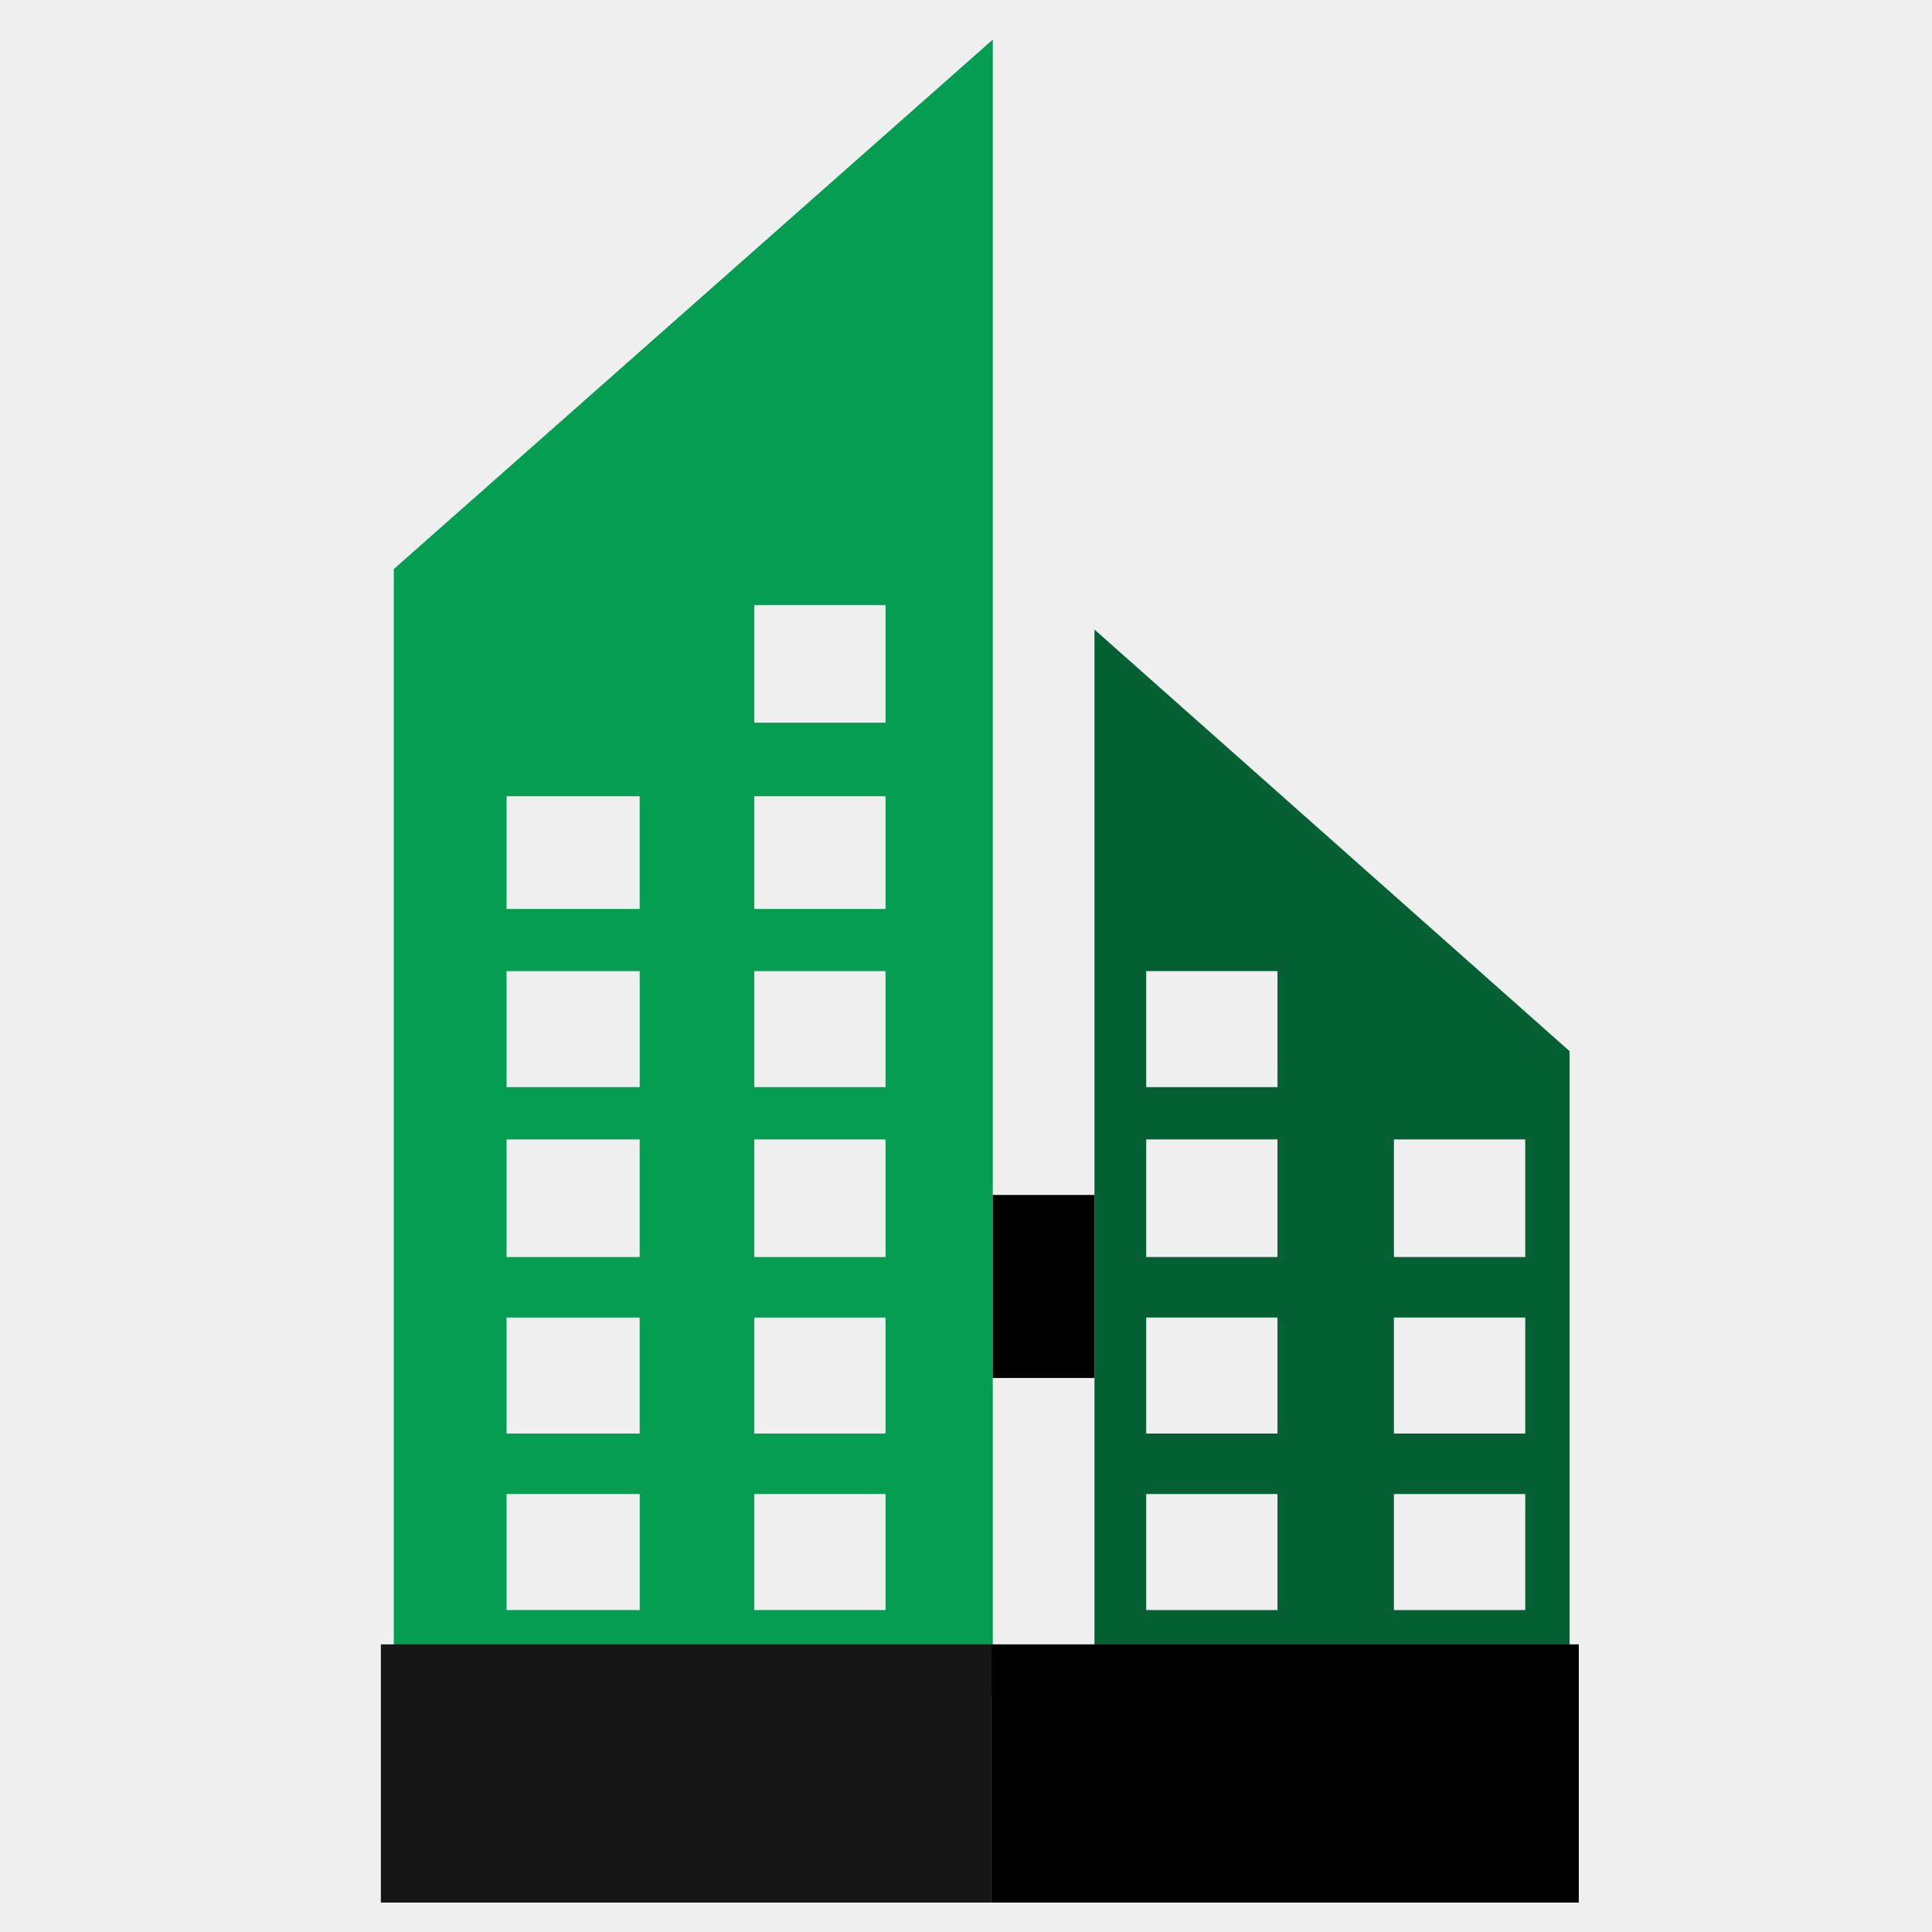
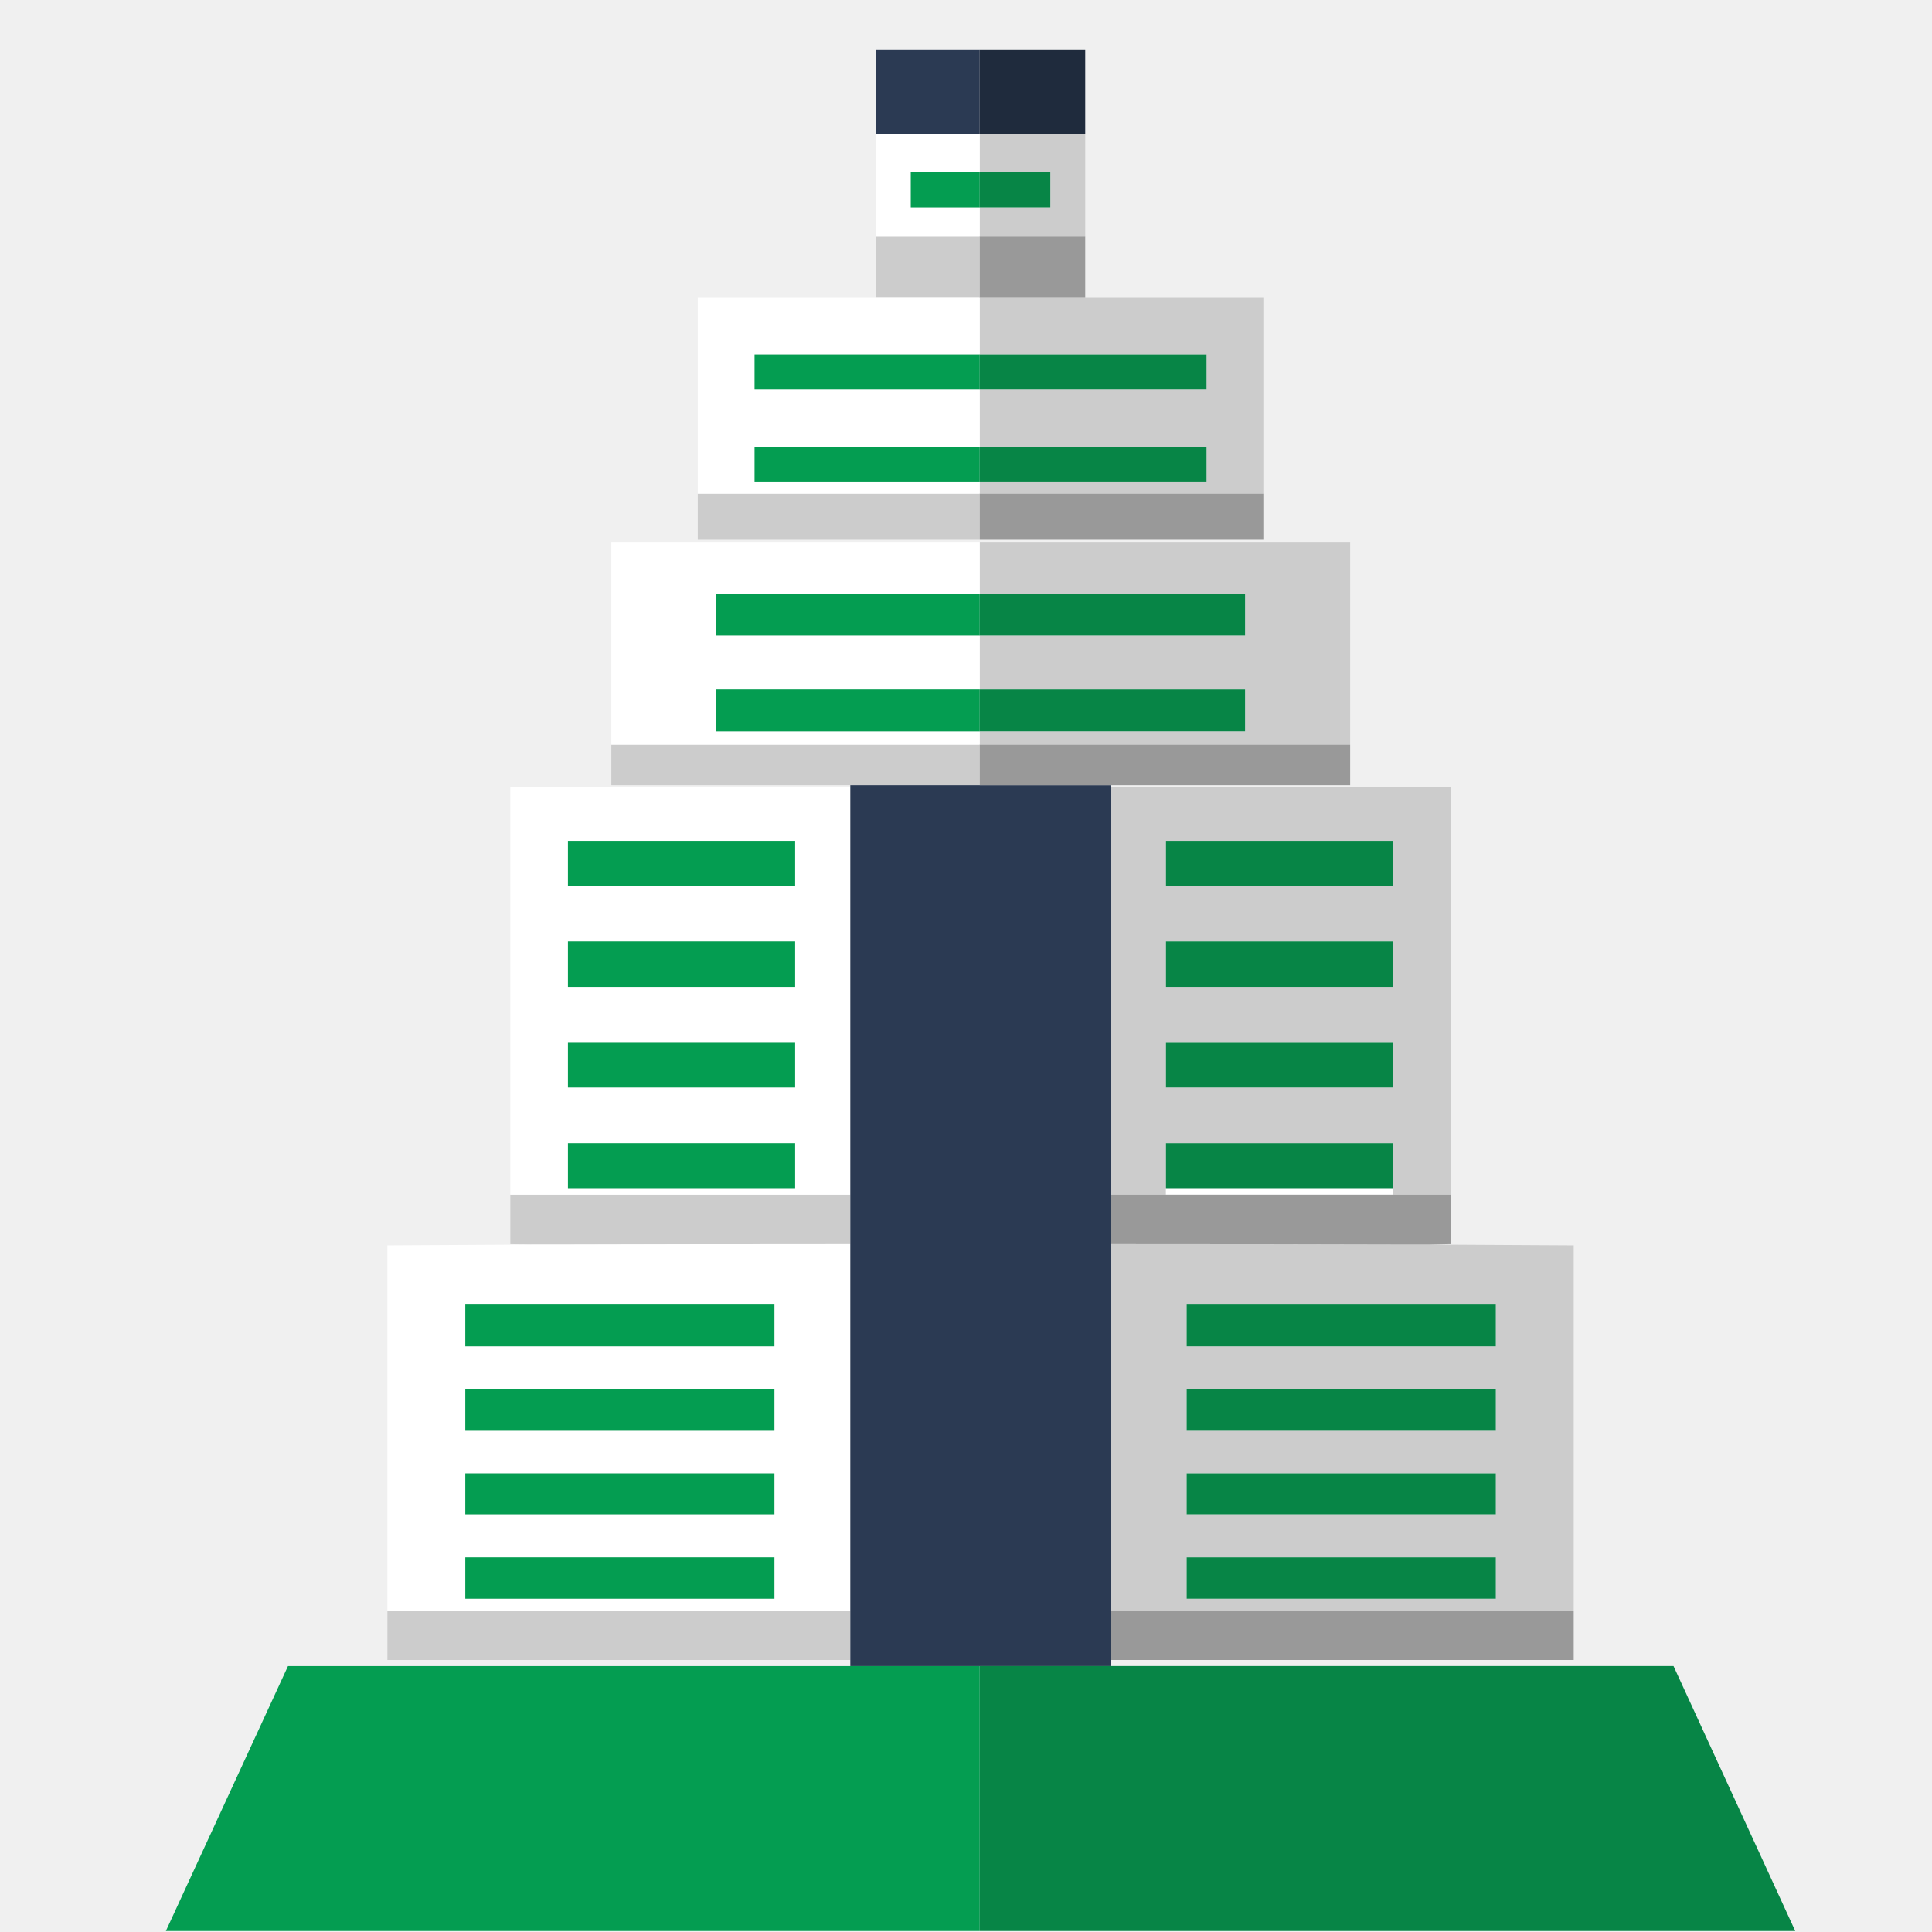
- <svg xmlns="http://www.w3.org/2000/svg" width="64" height="64" id="svg5367" version="1.1" viewBox="0 0 64 64">
-   <defs id="defs5369" />
-   <g id="layer1">
-     <g transform="matrix(1.158331,0,0,1.158331,-682.3881,-56.99427)" id="g3">
-       <g id="g5">
-         <path style="clip-rule:evenodd;fill:#080808;fill-rule:evenodd" d="m 531.95,79.8 -0.3,0 -11.95,0 -3.65,0 0,-21.911 c 10.676,0.959 15.663,3.143 15.601,3.111 l 0.299,18.8 z m -11.9,17.45 c -1.5,-1.767 -2.833,-3.033 -4,-3.8 l 0,-1.7 3.65,0 0,-3.4 0.05,0 c 0.533,-0.033 1,0 1.4,0.1 0.399,0.033 0.8,0.117 1.199,0.25 3.268,1.233 3.817,5.933 1.65,14.1 -0.566,-0.933 -1.117,-1.8 -1.65,-2.6 -0.799,-1.133 -1.566,-2.117 -2.299,-2.95 z" id="path7" />
-         <path style="clip-rule:evenodd;fill:#f5b949;fill-rule:evenodd" d="m 519.75,88.35 -0.05,0 0,3.4 -3.65,0 0,-11.95 3.65,0 0.05,4.45 c 0,0.267 0,0.533 0,0.8 0,1.1 0,2.2 0,3.3 z m 12.2,-8.55 0,24.45 -15.9,0 0,-7.95 c 1.233,0.067 2.567,0.384 4,0.95 0.733,0.833 1.5,1.817 2.3,2.95 0.533,0.8 1.084,1.667 1.65,2.6 2.167,-8.167 1.617,-12.866 -1.65,-14.1 -0.399,-0.133 -0.8,-0.217 -1.199,-0.25 l 0,-5.65 c 0.366,-0.2 0.767,-0.4 1.199,-0.6 2.067,-1.034 5.167,-1.833 9.301,-2.4 l 0.299,0 z" id="path9" />
-         <path style="clip-rule:evenodd;fill:#101010;fill-rule:evenodd" d="m 516.05,79.8 -4.3,0 -12.15,0 -0.05,0 0.05,-21.2 c 8.2,-1.6 16.45,-0.711 16.45,-0.711 l 0,21.911 z m -6,8.65 c 0.5,-0.1 1.066,-0.133 1.7,-0.1 l 0,3.4 4.3,0 0,1.7 c -10e-4,-0.034 -0.018,-0.05 -0.05,-0.05 -2.033,1.067 -4.25,3.267 -6.65,6.6 -0.3,0.4 -0.583,0.833 -0.85,1.3 -0.1,0.167 -0.217,0.317 -0.35,0.45 -0.233,0.3 -0.467,0.65 -0.7,1.05 -2.3,-8.933 -1.433,-13.717 2.6,-14.35 z" id="path11" />
-         <path style="clip-rule:evenodd;fill:#ffdd6b;fill-rule:evenodd" d="m 511.75,88.35 0,-8.55 4.3,0 0,11.95 -4.3,0 0,-3.4 z m -1.7,0.1 c -4.033,0.633 -4.899,5.417 -2.6,14.35 0.233,-0.4 0.467,-0.75 0.7,-1.05 0.133,-0.133 0.25,-0.283 0.35,-0.45 0.267,-0.466 0.55,-0.9 0.85,-1.3 1.434,-1.767 3.667,-3 6.7,-3.7 l 0,7.95 -16.5,0 0,-24.45 0.05,0 c 4.867,1.034 8.351,1.967 10.45,2.8 l 0,5.85 z" id="path13" />
-         <path style="clip-rule:evenodd;fill:#ba762c;fill-rule:evenodd" d="m 511.75,79.8 0,8.55 c -0.634,-0.033 -1.2,0 -1.7,0.1 l 0,-5.85 c -2.1,-0.833 -5.583,-1.767 -10.45,-2.8 l 12.15,0 z m 4.3,16.5 c -3.033,0.7 -5.267,1.934 -6.7,3.7 2.4,-3.333 4.617,-5.533 6.65,-6.6 0.032,0 0.049,0.017 0.05,0.05 l 0,2.85 z" id="path15" />
-         <path style="clip-rule:evenodd;fill:#ae6828;fill-rule:evenodd" d="m 521.15,88.45 c -0.4,-0.1 -0.867,-0.133 -1.4,-0.1 0,-1.1 0,-2.2 0,-3.3 0,-0.267 0,-0.533 0,-0.8 l -0.05,-4.45 11.95,0 c -4.134,0.567 -7.233,1.367 -9.301,2.4 -0.433,0.2 -0.833,0.4 -1.199,0.6 l 0,5.65 z m -5.1,7.85 0,-2.85 c 1.167,0.767 2.5,2.033 4,3.8 -1.433,-0.566 -2.767,-0.883 -4,-0.95 z" id="path17" />
-         <path style="clip-rule:evenodd;fill:#a1001a;fill-rule:evenodd" d="m 499.55,104.25 16.5,0 0,7.15 c -0.1,0 -0.183,0 -0.25,0 -5.234,-0.233 -10.65,-2.617 -16.25,-7.15 3.352,3.432 6.693,5.965 10.025,7.6 l -10.025,0 0,-7.6 z" id="path19" />
-         <path style="clip-rule:evenodd;fill:#650711;fill-rule:evenodd" d="m 531.95,104.25 c -3.267,2.6 -6.467,4.517 -9.601,5.75 -2.166,0.8 -4.267,1.267 -6.3,1.4 l 0,-7.15 15.901,0 z m -5.05,7.6 c 0.867,-0.315 1.734,-0.666 2.6,-1.05 l 0,1.05 -2.6,0 z" id="path21" />
-         <path style="clip-rule:evenodd;fill:#470305;fill-rule:evenodd" d="m 516.05,111.85 0,-0.45 c 2.033,-0.133 4.134,-0.6 6.3,-1.4 3.134,-1.233 6.334,-3.15 9.601,-5.75 l 0,7.6 -2.45,0 0,-1.05 c -0.865,0.385 -1.732,0.735 -2.6,1.05 l -10.851,0 z" id="path23" />
-         <path style="clip-rule:evenodd;fill:#560305;fill-rule:evenodd" d="m 516.05,111.85 -6.475,0 c -3.332,-1.635 -6.674,-4.168 -10.025,-7.6 5.601,4.533 11.017,6.917 16.25,7.15 0.067,0 0.15,0 0.25,0 l 0,0.45 z" id="path25" />
+ <svg xmlns="http://www.w3.org/2000/svg" xmlns:xlink="http://www.w3.org/1999/xlink" version="1.1" id="Selected_Items" x="0px" y="0px" width="60px" height="60px" viewBox="0 0 60 60" enable-background="new 0 0 60 60" xml:space="preserve">
+   <symbol id="Símbolo_6" viewBox="-100.399 -115.899 200.8 231.8">
+     <g id="Capa_3_7_">
+       <g>
+         <path fill-rule="evenodd" clip-rule="evenodd" fill="#CCCCCC" d="M12.9,92.9h-13v3.6h8.7v4.4h-8.7v4.7h13V92.9z M-12.9,85.45     v7.45h12.8v-7.45H-12.9z M-0.1,78.4v7.05h13h21.95v-24.2H-0.1v-5.699h-34.75v5.699H-0.1v1.4h27.95V67H-0.1v7.051h27.95v4.35H-0.1     z M32.6,37.101v0.1H-0.1v6.55h32.7v5.101H-0.1v6.45h45.65v-25H-0.1v1.65h32.7V37.101z M22.85,18.45V12.9h28v5.55H22.85z      M22.85,6.05v-5.6h28v5.6H22.85z M-45.5,30.3h45.4v-5h-15.95H-45.5V30.3z M-57.95-25.149h41.9v-6.1c-0.767,0-1.533,0-2.3,0     c-11.467,0-22.917-0.017-34.351-0.05h-2.6l-2.65,0.05V-25.149z M-16.05-82.5H-73.1v6h57.05V-82.5z M73.1-76.5h-57v45.25     c0.733,0,1.5,0,2.3,0c11.433,0,22.883-0.017,34.35-0.05h2.6l17.75-0.1V-76.5z M22.85-24.35v-0.8H16.1v50.2h41.85v-50.2h-7.1v0.8     v5.55h-28V-24.35z M50.85-11.95v5.6h-28v-5.6H50.85z M63.5-43.85v5.15H25.4v-5.15H63.5z M25.4-69.85v-5.1h38.1v5.1H25.4z      M25.4-59.5v-5.05h38.1v5.05H25.4z M63.5-49.1H25.4v-5.15h38.1V-49.1z" />
+         <path fill-rule="evenodd" clip-rule="evenodd" fill="#FFFFFF" d="M-0.1,92.9h-12.8v12.7h12.8v-4.7h-8.5v-4.4h8.5V92.9z      M-0.1,62.65v-1.4h-34.75v24.2h21.95h12.8V78.4h-27.75v-4.35H-0.1V67h-27.75v-4.35H-0.1z M-0.1,30.3h-45.4v25h45.4v-6.45h-32.5     V43.75h32.5V37.2h-32.5v-0.1v-5.15h32.5V30.3z M-16.05-25.149h-41.9v50.2h41.9V-25.149z M-16.05-76.5H-73.1v45.1l17.8,0.1h2.6     c11.434,0.034,22.884,0.05,34.351,0.05c0.767,0,1.533,0,2.3,0V-76.5z M-50.85,12.9h28v5.55h-28V12.9z M-50.85,0.45h28v5.6h-28     V0.45z M-25.4-38.7h-38.1v-5.15h38.1V-38.7z M-22.85-18.8h-28v-5.55h28V-18.8z M-22.85-6.35h-28v-5.6h28V-6.35z M-63.5-64.55     h38.1v5.05h-38.1V-64.55z M-63.5-74.95h38.1v5.1h-38.1V-74.95z M-25.4-54.25v5.15h-38.1v-5.15H-25.4z M50.85-25.149h-28v0.8h28     V-25.149z" />
+         <path fill-rule="evenodd" clip-rule="evenodd" fill="#2B3A53" d="M-0.1,105.601h-12.8v10.3h12.8V105.601z M16.1,25.05v-50.2v-6.1     V-76.5v-6v-0.75H-0.1h-15.95v0.75v6v45.25v6.1v50.2v0.25H-0.1h16.2V25.05z" />
+         <polygon fill-rule="evenodd" clip-rule="evenodd" fill="#1F2B3D" points="12.9,105.601 -0.1,105.601 -0.1,115.9 12.9,115.9         " />
+         <path fill-rule="evenodd" clip-rule="evenodd" fill="#049D51" d="M-0.1,100.9v-4.4h-8.5v4.4H-0.1z M-0.1,78.4v-4.35h-27.75v4.35     H-0.1z M-0.1,62.65h-27.75V67H-0.1V62.65z M-0.1-83.25v-32.65h-100.3l15.05,32.65h69.3H-0.1z M-0.1,48.851V43.75h-32.5v5.101     H-0.1z M-50.85,0.45v5.6h28v-5.6H-50.85z M-50.85,12.9v5.55h28V12.9H-50.85z M-0.1,31.95h-32.5v5.15h32.5V31.95z M-25.4-38.7     v-5.15h-38.1v5.15H-25.4z M-22.85-6.35v-5.6h-28v5.6H-22.85z M-22.85-18.8v-5.55h-28v5.55H-22.85z M-63.5-64.55v5.05h38.1v-5.05     H-63.5z M-25.4-54.25h-38.1v5.15h38.1V-54.25z M-63.5-74.95v5.1h38.1v-5.1H-63.5z" />
+         <path fill-rule="evenodd" clip-rule="evenodd" fill="#078546" d="M-0.1,100.9h8.7v-4.4h-8.7V100.9z M-0.1,62.65V67h27.95v-4.35     H-0.1z M-0.1,74.051v4.35h27.95v-4.35H-0.1z M-0.1,37.101h32.7v-5.15H-0.1V37.101z M-0.1,43.75v5.101h32.7V43.75H-0.1z      M22.85,6.05h28v-5.6h-28V6.05z M22.85,18.45h28V12.9h-28V18.45z M-0.1-115.899v32.65h16.2h69.3l15-32.65H-0.1z M50.85-24.35h-28     v5.55h28V-24.35z M50.85-11.95h-28v5.6h28V-11.95z M63.5-43.85H25.4v5.15h38.1V-43.85z M25.4-59.5h38.1v-5.05H25.4V-59.5z      M25.4-69.85h38.1v-5.1H25.4V-69.85z M63.5-49.1v-5.15H25.4v5.15H63.5z" />
+         <path fill-rule="evenodd" clip-rule="evenodd" fill="#999999" d="M12.9,85.45h-13v7.45h13V85.45z M-0.1,55.551v5.699h34.95     v-5.699H-0.1z M-0.1,25.3v5h45.65v-5H16.1H-0.1z M16.1-76.5h57v-6h-57V-76.5z M22.85-25.149h28h7.1v-6.1l-2.6-0.05h-2.6     c-11.466,0.034-22.917,0.05-34.35,0.05c-0.8,0-1.567,0-2.3,0v6.1H22.85z" />
      </g>
    </g>
-     <g id="g5983" transform="translate(-47.98004,-42.4327)">
-       <g id="g5985" transform="matrix(1.172562,0,0,1.172562,-134.2101,62.91709)">
-         <path id="path5987" d="m 94.35,69.2 -3.55,0 0,-17.9 0,17.9 -2.9,0 -3.3,0 0,-19.65 0,19.65 -1.25,0 0,-19.7 c 0.433,0 0.85,0.017 1.25,0.05 0.267,0.034 0.533,0.067 0.8,0.1 0.833,0.1 1.667,0.267 2.5,0.5 0.267,0.067 0.517,0.167 0.75,0.3 0.733,0.233 1.45,0.517 2.15,0.85 0.233,0.133 0.483,0.267 0.75,0.4 0.967,0.533 1.9,1.183 2.8,1.95 0.233,0.2 0.467,0.417 0.7,0.65 0.267,0.233 0.517,0.5 0.75,0.8 0.733,0.7 1.367,1.467 1.9,2.3 0.267,0.367 0.517,0.733 0.75,1.1 1,1.633 1.716,3.383 2.15,5.25 0.333,1.367 0.517,2.8 0.55,4.3 l 0,1.15 -3.45,0 0,-11.8 0,11.8 -3.35,0 0,-15.55 0,15.55 z m -6.45,0 0,-19.05 0,19.05 z" style="clip-rule:evenodd;fill:#cfcfcf;fill-rule:evenodd" />
-         <path id="path5989" d="m 101.15,69.2 0,1.35 -3.45,0 -3.35,0 -3.55,0 -2.9,0 -3.3,0 -3.5,0 -2.85,0 -3.45,0 -3.45,0 -2.95,0 -3.5,0 0,-1.35 3.5,0 0,1.35 0,-1.35 2.95,0 3.45,0 0,1.35 0,-1.35 3.45,0 0,1.35 0,-1.35 2.85,0 2.25,0 1.25,0 0,1.35 0,-1.35 3.3,0 2.9,0 0,1.35 0,-1.35 3.55,0 0,1.35 0,-1.35 3.35,0 0,1.35 0,-1.35 3.45,0 z m -29.8,0 0,1.35 0,-1.35 z m 16.55,0 0,1.35 0,-1.35 z m -6.8,0 0,1.35 0,-1.35 z" style="clip-rule:evenodd;fill:#999999;fill-rule:evenodd" />
-         <path id="path5991" d="m 83.3,89.25 0,-1.2 3.75,0 0,-3.4 c 0,-1.1 0,-2.2 0,-3.3 0,-0.233 0,-0.5 0,-0.8 l -0.1,-3.95 8.9,0 c -1.467,0.267 -2.733,0.583 -3.8,0.95 -0.966,0.267 -1.783,0.583 -2.45,0.95 -0.434,0.2 -0.833,0.4 -1.2,0.6 l 0,10.15 -5.1,0 z" style="clip-rule:evenodd;fill:#ae6828;fill-rule:evenodd" />
-         <path id="path5993" d="m 83.3,95 0,-5.25 c 0,-0.133 0,-0.3 0,-0.5 l 5.1,0 0,-10.15 c 0.367,-0.2 0.767,-0.4 1.2,-0.6 0.667,-0.367 1.483,-0.683 2.45,-0.95 1.067,-0.367 2.333,-0.683 3.8,-0.95 l 3.35,0 0,18.4 -15.9,0 z m 0,-6.95 0,-11.45 3.65,0 0.1,3.95 c 0,0.3 0,0.567 0,0.8 0,1.1 0,2.2 0,3.3 l 0,3.4 -3.75,0 z" style="clip-rule:evenodd;fill:#f5b949;fill-rule:evenodd" />
-         <path id="path5995" d="m 81.1,69.2 -2.85,0 0,-19.05 0,19.05 -3.45,0 0,-17.7 0,17.7 -3.45,0 -2.95,0 0,-12 0,12 -3.5,0 0,-1.15 c 0.033,-1.5 0.2,-2.933 0.5,-4.3 0.533,-2.367 1.533,-4.55 3,-6.55 0.267,-0.333 0.533,-0.65 0.8,-0.95 0.3,-0.4 0.633,-0.783 1,-1.15 0.367,-0.4 0.75,-0.767 1.15,-1.1 0.233,-0.233 0.467,-0.45 0.7,-0.65 0.9,-0.733 1.817,-1.35 2.75,-1.85 0.267,-0.133 0.534,-0.25 0.8,-0.35 0.833,-0.4 1.717,-0.733 2.65,-1 0.233,-0.1 0.467,-0.167 0.7,-0.2 0.7,-0.167 1.417,-0.284 2.15,-0.35 0.267,-0.033 0.517,-0.05 0.75,-0.05 0.133,0 0.25,0 0.35,0 0.3,-0.033 0.566,-0.05 0.8,-0.05 0.067,0 0.133,0 0.2,0 l 0.05,0 c 0.033,0 0.067,0 0.1,0 l 0,19.7 -2.25,0 0,-19.6 0,19.6 z m -9.75,0 0,-15.2 0,15.2 z" style="clip-rule:evenodd;fill:#ffffff;fill-rule:evenodd" />
-         <path id="path5997" d="m 83.3,89.25 c 0,0.2 0,0.367 0,0.5 l 0,5.25 -16.5,0 0,-18.4 2.4,0 c 2.667,0.6 4.833,1.183 6.5,1.75 0.6,0.2 1.133,0.383 1.6,0.55 l 0,10.35 6,0 z m 0,-1.2 -4.3,0 0,-11.45 4.3,0 0,11.45 z" style="clip-rule:evenodd;fill:#ffdd6b;fill-rule:evenodd" />
-         <path id="path5999" d="m 83.3,88.05 0,1.2 -6,0 0,-10.35 c -0.466,-0.167 -1,-0.35 -1.6,-0.55 -1.667,-0.567 -3.833,-1.15 -6.5,-1.75 l 9.8,0 0,11.45 4.3,0 z" style="clip-rule:evenodd;fill:#ba762c;fill-rule:evenodd" />
-       </g>
-       <g id="g6005" transform="matrix(1.172562,0,0,1.172562,-134.2101,62.91709)">
-         <g id="g6007">
-           <rect id="rect6009" height="7.9" width="16.5" y="94.321" x="66.75" style="clip-rule:evenodd;fill:#161616;fill-rule:evenodd" />
-           <rect id="rect6011" height="7.9" width="15.9" y="94.321" x="83.25" style="clip-rule:evenodd;fill-rule:evenodd" />
-         </g>
-       </g>
-       <g id="g6013" transform="matrix(1.172562,0,0,1.172562,-134.2101,62.91709)">
-         <g id="g6015">
-           <rect id="rect6017" height="6.15" width="18.9" y="70.6" x="83.55" style="clip-rule:evenodd;fill:#cfcfcf;fill-rule:evenodd" />
-           <rect id="rect6019" height="6.15" width="19.45" y="70.6" x="64.1" style="clip-rule:evenodd;fill:#ffffff;fill-rule:evenodd" />
-         </g>
-       </g>
-       <g id="g6093" transform="matrix(1.142673,0,0,1.142673,-307.2798,-8.139339)">
-         <g id="g6095">
-           <path style="fill:none;fill-rule:evenodd;stroke:#000000;stroke-width:0.929px;stroke-linecap:butt;stroke-linejoin:miter;stroke-opacity:1" d="m 237.112,8.831 -9.763,-8.95" id="path6129" />
-           <path style="fill:none;fill-rule:evenodd;stroke:#000000;stroke-width:0.929px;stroke-linecap:butt;stroke-linejoin:miter;stroke-opacity:1" d="m 237.112,8.75 9.763,-8.95" id="path6129-2" />
-           <g id="g6166" transform="matrix(1.043255,0,0,1.043255,70.78656,67.03841)" />
-         </g>
-         <g id="g6101" transform="matrix(1.061735,0,0,1.061735,-123.3226,-63.6964)">
-           <g id="g6103">
-             <polygon id="polygon6105" points="339.45,67.65 345.65,67.65 345.65,72.45 363.8,72.45 363.8,106.65 339.45,106.65 339.45,102.85 359.5,102.85 359.5,76.7 339.45,76.7 " style="clip-rule:evenodd;fill-rule:evenodd" />
-             <rect id="rect6107" height="26.15" width="20.05" y="76.7" x="339.45" style="clip-rule:evenodd;fill:#cfcfcf;fill-rule:evenodd" />
-             <polygon id="polygon6109" points="339.45,76.7 319.55,76.7 319.55,102.85 339.45,102.85 339.45,106.65 315.75,106.65 315.75,72.45 333.4,72.45 333.4,67.65 339.45,67.65 " style="clip-rule:evenodd;fill:#161616;fill-rule:evenodd" />
-             <rect id="rect6111" height="26.15" width="19.9" y="76.7" x="319.55" style="clip-rule:evenodd;fill:#ffffff;fill-rule:evenodd" />
-           </g>
-         </g>
-       </g>
-       <g transform="matrix(1.192099,0,0,1.192099,-227.4833,61.64168)" id="g6168">
-         <path id="path6170" d="m 211.65,51.1 0.1,9.05 c -0.9,-0.633 -1.783,-1.3 -2.65,-2 -2.967,8.133 -7.617,12.684 -13.95,13.65 l 0,-4.15 c 0.1,-3.633 1.167,-6.867 3.2,-9.7 0.2,-0.267 0.417,-0.55 0.65,-0.85 0.3,-0.367 0.6,-0.717 0.9,-1.05 l 0.05,0 c 0.333,-0.333 0.667,-0.65 1,-0.95 0.2,-0.2 0.417,-0.383 0.65,-0.55 0.8,-0.667 1.617,-1.216 2.45,-1.65 0.233,-0.133 0.45,-0.25 0.65,-0.35 0.767,-0.4 1.55,-0.7 2.35,-0.9 0.267,-0.066 0.5,-0.133 0.7,-0.2 0.633,-0.1 1.283,-0.184 1.95,-0.25 0.2,-0.034 0.417,-0.05 0.65,-0.05 0.333,-0.033 0.667,-0.05 1,-0.05 0.033,0 0.083,0 0.15,0 0.067,0 0.117,0 0.15,0 z" style="clip-rule:evenodd;fill:#161616;fill-rule:evenodd" />
-         <path id="path6172" d="m 211.75,60.15 -0.1,-9.05 c 0.4,0.033 0.8,0.05 1.2,0.05 1.566,0.133 3.083,0.517 4.55,1.15 1.5,0.6 2.867,1.434 4.1,2.5 1.133,0.967 2.133,2.067 3,3.3 0.833,1.2 1.533,2.467 2.1,3.8 0.566,1.333 0.883,2.7 0.95,4.1 -1.367,-0.067 -2.683,-0.233 -3.95,-0.5 -1.367,-0.3 -2.7,-0.683 -4,-1.15 -1.367,-0.533 -2.684,-1.117 -3.95,-1.75 -1.333,-0.733 -2.633,-1.55 -3.9,-2.45 z" style="clip-rule:evenodd;fill-rule:evenodd" />
-         <path id="path6174" d="m 211.65,94.5 0,-8.7 c 0,-0.1 0,-0.316 0,-0.65 -0.033,0.067 -0.05,-0.117 -0.05,-0.55 0,-0.367 0.017,-0.883 0.05,-1.55 0.167,-10.133 0.2,-17.767 0.1,-22.9 1.267,0.9 2.567,1.717 3.9,2.45 1.267,0.633 2.583,1.217 3.95,1.75 1.3,0.467 2.633,0.85 4,1.15 1.267,0.267 2.583,0.433 3.95,0.5 l 0,28.5 -15.9,0 z" style="clip-rule:evenodd;fill:#f5b949;fill-rule:evenodd" />
-         <path id="path6176" d="m 228.9,99 -0.65,0 0.4,-0.35 c 0.067,0.133 0.15,0.25 0.25,0.35 z" style="clip-rule:evenodd;fill:#056133;fill-rule:evenodd" />
-         <path id="path6178" d="m 211.75,60.15 c 0.1,5.133 0.067,12.767 -0.1,22.9 -0.033,0.667 -0.05,1.184 -0.05,1.55 0,0.433 0.017,0.617 0.05,0.55 0,0.333 0,0.55 0,0.65 l 0,8.7 -16.5,0 0,-22.7 c 6.333,-0.966 10.983,-5.517 13.95,-13.65 0.867,0.7 1.75,1.367 2.65,2 z" style="clip-rule:evenodd;fill:#ffdd6b;fill-rule:evenodd" />
-       </g>
-       <g transform="matrix(1.192099,0,0,1.192099,-227.4833,61.64168)" id="g6180">
-         <g id="g6182">
-           <path id="path6184" d="m 223.9,70.3 c 0.267,2.167 -0.167,4.133 -1.3,5.9 -1.167,1.767 -2.75,2.716 -4.75,2.85 -0.767,0.067 -1.55,-0.05 -2.35,-0.35 -0.1,-0.1 -0.217,-0.217 -0.35,-0.35 -1.167,-1.167 -1.75,-2.567 -1.75,-4.2 0,-1.633 0.583,-3.033 1.75,-4.2 1.167,-1.167 2.567,-1.767 4.2,-1.8 1.633,0 3.033,0.583 4.2,1.75 0.133,0.133 0.25,0.267 0.35,0.4 z" style="clip-rule:evenodd;fill:#ffffff;fill-rule:evenodd" />
-           <path id="path6186" d="m 215.5,78.7 c 0.8,0.3 1.583,0.417 2.35,0.35 2,-0.133 3.583,-1.083 4.75,-2.85 1.133,-1.767 1.566,-3.733 1.3,-5.9 1.3,1.667 1.633,3.517 1,5.55 -0.633,2.1 -2.017,3.417 -4.15,3.95 -1.933,0.533 -3.683,0.167 -5.25,-1.1 z" style="clip-rule:evenodd;fill:#d7d7d7;fill-rule:evenodd" />
-         </g>
-       </g>
-       <g transform="matrix(1.192099,0,0,1.192099,-227.4833,61.64168)" id="g6188">
-         <g id="g6190">
-           <path id="path6192" d="m 212.7,86.65 0,-2.55 0,-0.05 c 0.033,-0.033 0.05,-0.083 0.05,-0.15 0.033,-0.1 0.083,-0.2 0.15,-0.3 0.2,-0.4 0.467,-0.783 0.8,-1.15 0.6,-0.567 1.233,-0.934 1.9,-1.1 2.2,-0.434 3.733,0.383 4.6,2.45 0.1,0.267 0.2,0.534 0.3,0.8 0.1,0.233 0.2,0.467 0.3,0.7 0.167,0.367 0.35,0.7 0.55,1 1.033,1.733 2.6,2.517 4.7,2.35 0.167,0 0.333,-0.017 0.5,-0.05 -2.533,3 -5.433,3.917 -8.7,2.75 -0.8,-0.233 -1.567,-0.6 -2.3,-1.1 -1.2,-0.833 -2.083,-1.85 -2.65,-3.05 -0.033,-0.1 -0.083,-0.2 -0.15,-0.3 0,-0.1 -0.017,-0.167 -0.05,-0.2 l 0,-0.05 z" style="clip-rule:evenodd;fill-rule:evenodd" />
-           <path id="path6194" d="m 212.7,84.1 0,2.55 c -0.6,1.467 -1.6,2.684 -3,3.65 -0.8,0.467 -1.617,0.833 -2.45,1.1 -3.5,1.167 -6.567,0.25 -9.2,-2.75 0.167,0 0.333,0.017 0.5,0.05 2.2,0.133 3.883,-0.65 5.05,-2.35 0.167,-0.3 0.316,-0.633 0.45,-1 0.133,-0.267 0.25,-0.517 0.35,-0.75 0.1,-0.267 0.217,-0.517 0.35,-0.75 0.9,-2.067 2.533,-2.9 4.9,-2.5 0.7,0.2 1.333,0.583 1.9,1.15 0.533,0.467 0.917,1 1.15,1.6 z" style="clip-rule:evenodd;fill:#161616;fill-rule:evenodd" />
-         </g>
-       </g>
-       <g transform="matrix(1.192099,0,0,1.192099,-227.4833,61.64168)" id="g6196">
-         <g id="g6198">
-           <rect id="rect6200" height="7.9" width="15.9" y="94.5" x="211.65" style="clip-rule:evenodd;fill-rule:evenodd" />
-           <rect id="rect6202" height="7.9" width="16.5" y="94.5" x="195.15" style="clip-rule:evenodd;fill:#161616;fill-rule:evenodd" />
-         </g>
-       </g>
-       <g id="g6463" transform="matrix(1.075367,0,0,1.075367,-192.0881,-123.6158)">
-         <g id="g6465">
-           <path id="path6467" d="m 129.05,69.35 0,-2.85 16.05,-7.65 0,10.5 -16.05,0 z M 145.5,87.2 c 0.033,0.3 0.05,0.466 0.05,0.5 l 0,7.25 -16.5,0 0,-24.7 3.1,8.15 7.35,0 0,8.8 2.1,0 c 2.567,0.067 3.867,0.067 3.9,0 z m -0.4,-16.95 0.3,12.3 0.05,0 0.1,3.45 -4.3,0 0,-10.1 3.85,-5.65 z" style="clip-rule:evenodd;fill:#ffdd6b;fill-rule:evenodd" />
-           <polygon id="polygon6469" points="145.1,51.3 145.1,58.85 129.05,66.5 129.05,56.7 " style="clip-rule:evenodd;fill:#101010;fill-rule:evenodd" />
-           <polygon id="polygon6471" points="129.05,69.35 145.1,69.35 145.1,70.25 141.25,75.9 141,76.3 141,76.25 139.5,78.4 132.15,78.4 129.05,70.25 " style="clip-rule:evenodd;fill:#161616;fill-rule:evenodd" />
-           <path id="path6473" d="m 161.25,69.35 -16.15,0 0,-10.5 c 7,-0.133 12.35,-0.1 16.05,0.1 l 0,3.75 -0.05,0 0.15,6.65 z m -10.6,9.25 7.15,0 3.45,-8.35 0.15,24.7 -15.85,0 0,-7.25 c 0,-0.034 -0.017,-0.2 -0.05,-0.5 l 5.15,0 0,-8.6 z m 10.45,-3.1 -0.05,0.05 0.05,0 0,-0.05 z m -16,-5.25 4.1,6.2 0.05,3.55 c 0,0.267 0,0.55 0,0.85 0,0.566 0,1.133 0,1.7 l 0,3.45 -3.7,0 -0.1,-3.45 -0.05,0 -0.3,-12.3 z" style="clip-rule:evenodd;fill:#f5b949;fill-rule:evenodd" />
-           <path id="path6475" d="m 145.1,51.3 15.8,-5.3 0.25,12.95 c -3.7,-0.2 -9.05,-0.233 -16.05,-0.1 l 0,-7.55 z m 4.1,25.15 -4.1,-6.2 0,-0.9 16.15,0 0,0.9 -3.45,8.35 -7.15,0 c -0.467,-0.7 -0.933,-1.4 -1.4,-2.1 l -0.05,-0.05 z" style="clip-rule:evenodd;fill-rule:evenodd" />
-           <path id="path6477" d="m 161.1,75.5 0,0.05 -0.05,0 0.05,-0.05 z m -10.45,3.1 0,8.6 -5.15,0 0.05,-1.2 3.7,0 0,-3.45 c 0,-0.566 0,-1.133 0,-1.7 0,-0.3 0,-0.583 0,-0.85 l -0.05,-3.55 0.05,0.05 c 0.467,0.7 0.933,1.4 1.4,2.1 z" style="clip-rule:evenodd;fill:#ae6828;fill-rule:evenodd" />
-           <path id="path6479" d="m 145.55,86 -0.05,1.2 c -0.033,0.066 -1.333,0.066 -3.9,0 l -2.1,0 0,-8.8 1.5,-2.15 0,0.05 0.25,-0.4 0,10.1 4.3,0 z" style="clip-rule:evenodd;fill:#ba762c;fill-rule:evenodd" />
-         </g>
-         <g id="g6481">
-           <g id="g6483">
-             <rect id="rect6485" height="7.9" width="15.9" y="94.95" x="145.55" style="clip-rule:evenodd;fill-rule:evenodd" />
-             <rect id="rect6487" height="7.9" width="16.5" y="94.95" x="129.05" style="clip-rule:evenodd;fill:#161616;fill-rule:evenodd" />
-           </g>
-         </g>
-       </g>
-       <g id="g6528" transform="matrix(1.037072,0,0,1.037072,-205.7197,-75.92193)">
-         <g id="g6530">
-           <path id="path6532" d="m 279.851,192.8 c 15.545,-0.316 22.753,2.784 21.625,9.299 -1.123,6.508 -2.715,11.459 -4.775,14.851 0.833,-4.7 0.316,-9.399 -1.55,-14.101 -1.8,-3.066 -6.867,-4.183 -15.2,-3.35 l -0.1,0 0,-6.699 z" style="clip-rule:evenodd;fill:#080808;fill-rule:evenodd" />
-           <path id="path6534" d="m 275.5,218.45 -11.8,0 -0.45,0 -0.05,0 c -3.67,-7.97 -4.912,-14.328 -3.725,-19.075 1.192,-4.74 7.984,-6.932 20.375,-6.575 l 0,6.7 0,1.4 c -3.801,0.4 -8.268,1.267 -13.4,2.6 -3.333,1.467 -3.633,5.934 -0.9,13.4 0.2,0.434 0.4,0.916 0.601,1.449 l 13.7,0 0,0.101 -0.051,0 -4.3,0 z m 3.95,24.3 -6.9,7.051 0.101,-0.201 -9.4,-5.85 0,-1 16.199,0 z m 0.401,-10.3 -5,0 c -1.967,0.3 -3.518,1.717 -4.65,4.25 -0.133,0.233 -0.217,0.483 -0.25,0.75 -0.467,1.2 -0.85,2.601 -1.15,4.2 l 0,-7.801 c -0.033,-2.933 0.768,-4.732 2.4,-5.399 0.566,-0.267 1.267,-0.351 2.1,-0.25 l 2.15,0 0.05,0 0,2.101 4.3,0 0.051,0 0,2.149 z" style="clip-rule:evenodd;fill:#101010;fill-rule:evenodd" />
-           <path id="path6536" d="m 279.851,200.9 0,17.449 -13.7,0 c -0.2,-0.533 -0.4,-1.016 -0.601,-1.449 -2.732,-7.467 -2.433,-11.934 0.9,-13.4 5.133,-1.333 9.6,-2.199 13.401,-2.6 z m -8.801,49.651 -7.8,0 0,-6.801 7.8,6.801 z m 8.75,0 -4.4,0 4.399,-3.351 0,3.351 z" style="clip-rule:evenodd;fill:#a1001a;fill-rule:evenodd" />
-           <path id="path6538" d="m 296.7,216.95 c -0.333,0.5 -0.684,0.983 -1.05,1.45 l -0.101,0.05 -0.649,0 -11.45,0 -3.6,0 0,-0.101 15.5,0 c 0.1,-0.5 0.199,-0.982 0.3,-1.449 0.5,-4.2 -0.017,-8.4 -1.55,-12.6 -1.733,-3.067 -6.483,-4.201 -14.25,-3.4 l 0,-1.4 0.1,0 c 8.333,-0.833 13.4,0.284 15.2,3.35 1.867,4.701 2.383,9.4 1.55,14.1 z m -9.099,17.5 c -0.967,-1.167 -2.101,-1.833 -3.4,-2 l -4.35,0 0,-2.149 3.6,0 0,-1.851 0,-0.25 0.05,0 -0.05,0.25 c 0.033,-0.101 0.083,-0.183 0.15,-0.25 l 2.149,0 c 0.767,-0.033 1.417,0 1.95,0.101 1.8,0.533 2.65,2.383 2.55,5.549 l 0,7.801 c -0.333,-2.133 -0.833,-3.867 -1.5,-5.2 -0.366,-0.767 -0.75,-1.433 -1.149,-2.001 z m 8.049,8.3 0,1.65 -7.55,4.4 -1.051,0.799 -7.199,-6.85 15.8,0 z" style="clip-rule:evenodd;fill-rule:evenodd" />
-           <path id="path6540" d="m 263.7,218.45 c 4.667,0.934 8.033,1.833 10.1,2.7 l 1.65,7.05 -2.15,0 c -0.833,-0.101 -1.533,-0.017 -2.1,0.25 -1.633,0.667 -2.434,2.467 -2.4,5.399 l 0,7.801 c 0.301,-1.6 0.684,-3 1.15,-4.2 1.633,-1.899 4.934,-2.95 9.9,-3.149 l -0.051,8.449 -0.35,0 -16.2,0 0,-24.3 0.451,0 z m 16.1,0 0,11.851 -4.3,0 0,-2.101 0,-9.75 4.3,0 z" style="clip-rule:evenodd;fill:#ffdd6b;fill-rule:evenodd" />
-           <path id="path6542" d="m 283.45,228.2 0,0.25 0,1.851 -3.6,0 -0.05,0 0,-11.851 0.051,0 3.6,0 0.05,4.399 c 0,0.234 0,0.5 0,0.801 0,0.633 0,1.483 0,2.55 -0.034,0.601 -0.051,1.267 -0.051,2 z m -3.599,6.101 c 2.232,-0.101 4.816,-0.051 7.75,0.149 0.399,0.567 0.783,1.233 1.149,2 0.667,1.333 1.167,3.067 1.5,5.2 l 0,-7.801 c 0.101,-3.166 -0.75,-5.016 -2.55,-5.549 -0.533,-0.101 -1.184,-0.134 -1.95,-0.101 l -2.149,0 c -0.067,0.067 -0.117,0.149 -0.15,0.25 l 0.05,-0.25 -0.05,0 c 0.033,-0.033 0.083,-0.083 0.15,-0.149 l 1.3,-6.65 c 1.933,-1.301 5.267,-2.283 10,-2.95 l 0.649,0 0.101,-0.05 0,24.35 -15.8,0 -0.051,0 0.051,-8.449 z" style="clip-rule:evenodd;fill:#f5b949;fill-rule:evenodd" />
-           <path id="path6544" d="m 279.851,234.301 0,-1.851 4.35,0 c 1.3,0.167 2.434,0.833 3.4,2 -2.934,-0.2 -5.518,-0.25 -7.75,-0.149 z m 3.599,-6.101 c 0,-0.733 0.017,-1.399 0.05,-2 0,-1.066 0,-1.917 0,-2.55 0,-0.301 0,-0.566 0,-0.801 l -0.05,-4.399 11.45,0 c -4.733,0.667 -8.067,1.649 -10,2.95 l -1.3,6.65 c -0.067,0.067 -0.117,0.117 -0.15,0.15 z" style="clip-rule:evenodd;fill:#ae6828;fill-rule:evenodd" />
-           <path id="path6546" d="m 269.95,237.45 c 0.033,-0.267 0.117,-0.517 0.25,-0.75 1.133,-2.533 2.684,-3.95 4.65,-4.25 l 5,0 0,1.851 c -4.966,0.199 -8.267,1.25 -9.9,3.149 z m 5.55,-19 0,9.75 -0.05,0 -1.65,-7.05 c -2.066,-0.867 -5.433,-1.767 -10.1,-2.7 l 11.8,0 z" style="clip-rule:evenodd;fill:#ba762c;fill-rule:evenodd" />
-           <path id="path6548" d="m 279.851,218.35 0,-17.45 c 7.767,-0.8 12.517,0.333 14.25,3.4 1.533,4.199 2.05,8.399 1.55,12.6 -0.101,0.467 -0.2,0.949 -0.3,1.449 l -15.5,0 z m -0.051,32.201 0,-3.351 4.101,3.351 -4.101,0 z m 13.4,0 -2.05,0 2.05,-1.101 0,1.101 z" style="clip-rule:evenodd;fill:#650711;fill-rule:evenodd" />
-           <polygon id="polygon6550" points="295.65,244.4 295.65,250.551 293.2,250.551 293.2,249.45 291.15,250.551 283.9,250.551 279.8,247.2 279.8,242.75 279.851,242.75 287.05,249.6 288.101,248.801 " style="clip-rule:evenodd;fill:#470305;fill-rule:evenodd" />
-           <polygon id="polygon6552" points="279.45,242.75 279.8,242.75 279.8,247.2 275.4,250.551 271.05,250.551 263.25,243.75 272.65,249.6 272.55,249.801 " style="clip-rule:evenodd;fill:#560305;fill-rule:evenodd" />
-         </g>
-         <g id="g6554">
-           <g id="g6556">
-             <polygon id="polygon6558" points="280.65,203.4 280.65,213.1 275.8,216.15 277.65,210.801 274.3,208 278.8,208 " style="clip-rule:evenodd;fill:#ffdd6b;fill-rule:evenodd" />
-             <polygon id="polygon6560" points="280.65,203.4 282.5,208 287,208 283.65,210.801 285.5,216.15 280.65,213.1 " style="clip-rule:evenodd;fill:#f5b949;fill-rule:evenodd" />
-           </g>
-         </g>
-       </g>
-       <g id="g6605" transform="matrix(1.224818,0,0,1.082686,-409.3664,-13.74632)">
-         <g id="g6607">
-           <path id="path6609" d="m 407.95,95.75 0,-3.55 -3.55,0 0,3.55 3.55,0 z m 6.7,1.85 -3.55,0 0,3.55 3.551,0 0,-3.55 z m -6.7,-7.25 0,-3.6 -3.55,0 0,3.6 3.55,0 z m 6.7,1.85 -3.55,0 0,3.55 3.551,0 0,-3.55 z m 0,-5.45 -3.55,0 0,3.6 3.551,0 0,-3.6 z m -6.7,-1.6 0,-3.55 -3.55,0 0,3.55 3.55,0 z m 0,16 0,-3.55 -3.55,0 0,3.55 3.55,0 z m -4.95,-12.7 0,-17.3 12.85,12.9 0,19.7 -1.199,0 0,-1.1 -3.551,0 0,1.1 -3.149,0 0,-1.1 -3.55,0 0,1.1 -1.401,0 0,-9.7 0,-5.6 z" style="clip-rule:evenodd;fill:#056133;fill-rule:evenodd" />
-           <path id="path6611" d="m 393.8,92.2 0,3.55 3.55,0 0,-3.55 -3.55,0 z m -3.1,5.4 -3.6,0 0,3.55 3.601,0 0,-3.55 z m 0,-1.85 0,-3.55 -3.6,0 0,3.55 3.6,0 z m 3.1,-9 0,3.6 3.55,0 0,-3.6 -3.55,0 z m -3.1,3.6 0,-3.6 -3.6,0 0,3.6 3.6,0 z m -3.6,-8.75 0,3.55 3.601,0 0,-3.55 -3.601,0 z m 3.6,-1.9 0,-3.45 -3.6,0 0,3.45 3.6,0 z m 6.65,5.45 0,-3.55 -3.55,0 0,3.55 3.55,0 z m 0,-5.45 0,-3.45 -3.55,0 0,3.45 3.55,0 z m -3.55,-5.7 3.55,0 0,-3.6 -3.55,0 0,3.6 z m 6.45,14.45 0,5.6 0,9.7 -2.9,0 0,-1.1 -3.55,0 0,1.1 -3.1,0 0,-1.1 -3.6,0 0,1.1 -3.05,0 0,-34.45 16.2,-16.2 0,35.35 z m -2.9,9.15 -3.55,0 0,3.55 3.55,0 0,-3.55 z" style="clip-rule:evenodd;fill:#049d51;fill-rule:evenodd" />
-           <rect id="rect6613" height="5.6" width="2.75" y="88.45" x="400.25" style="clip-rule:evenodd;fill-rule:evenodd" />
-         </g>
-         <g id="g6615">
-           <g id="g6617">
-             <rect id="rect6619" height="7.9" width="16.5" y="102.2" x="383.7" style="clip-rule:evenodd;fill:#161616;fill-rule:evenodd" />
-             <rect id="rect6621" height="7.9" width="15.899" y="102.2" x="400.2" style="clip-rule:evenodd;fill-rule:evenodd" />
-           </g>
-         </g>
-       </g>
-     </g>
-   </g>
+   </symbol>
+   <use xlink:href="#Símbolo_6" width="200.8" height="231.8" x="-100.399" y="-115.899" transform="matrix(0.252 0 0 -0.252 30.4521 30.7627)" overflow="visible" />
</svg>
